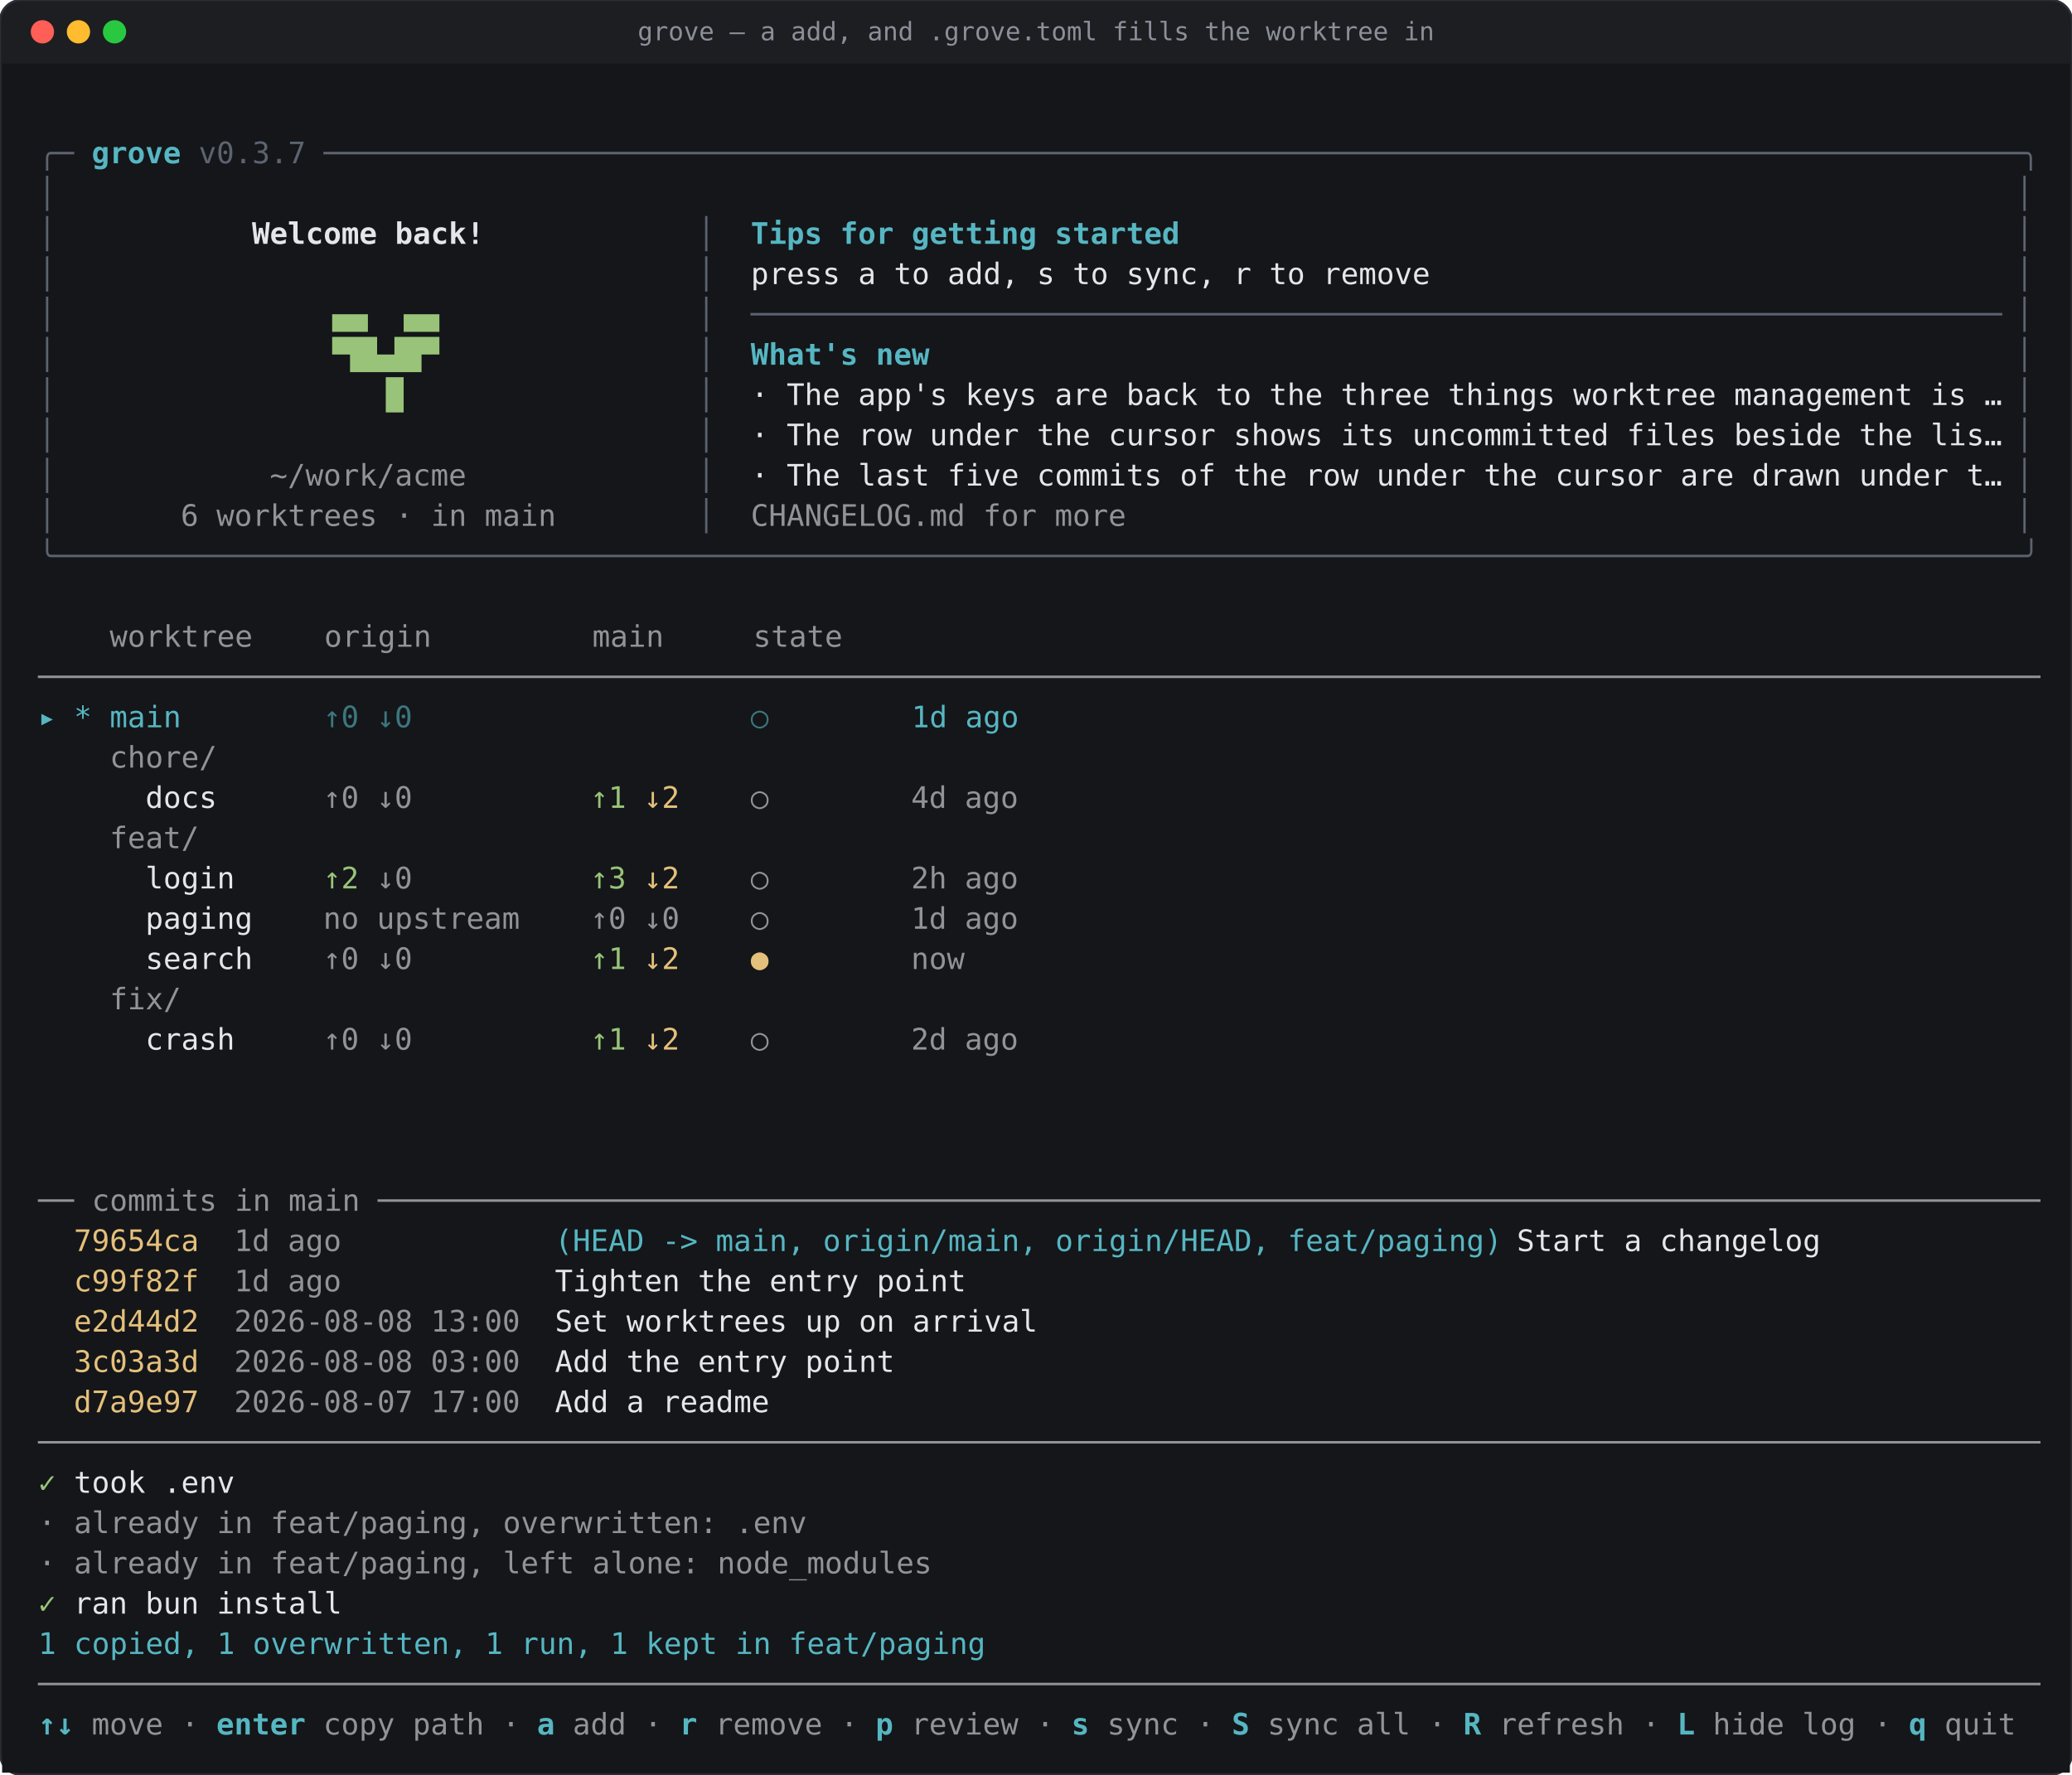
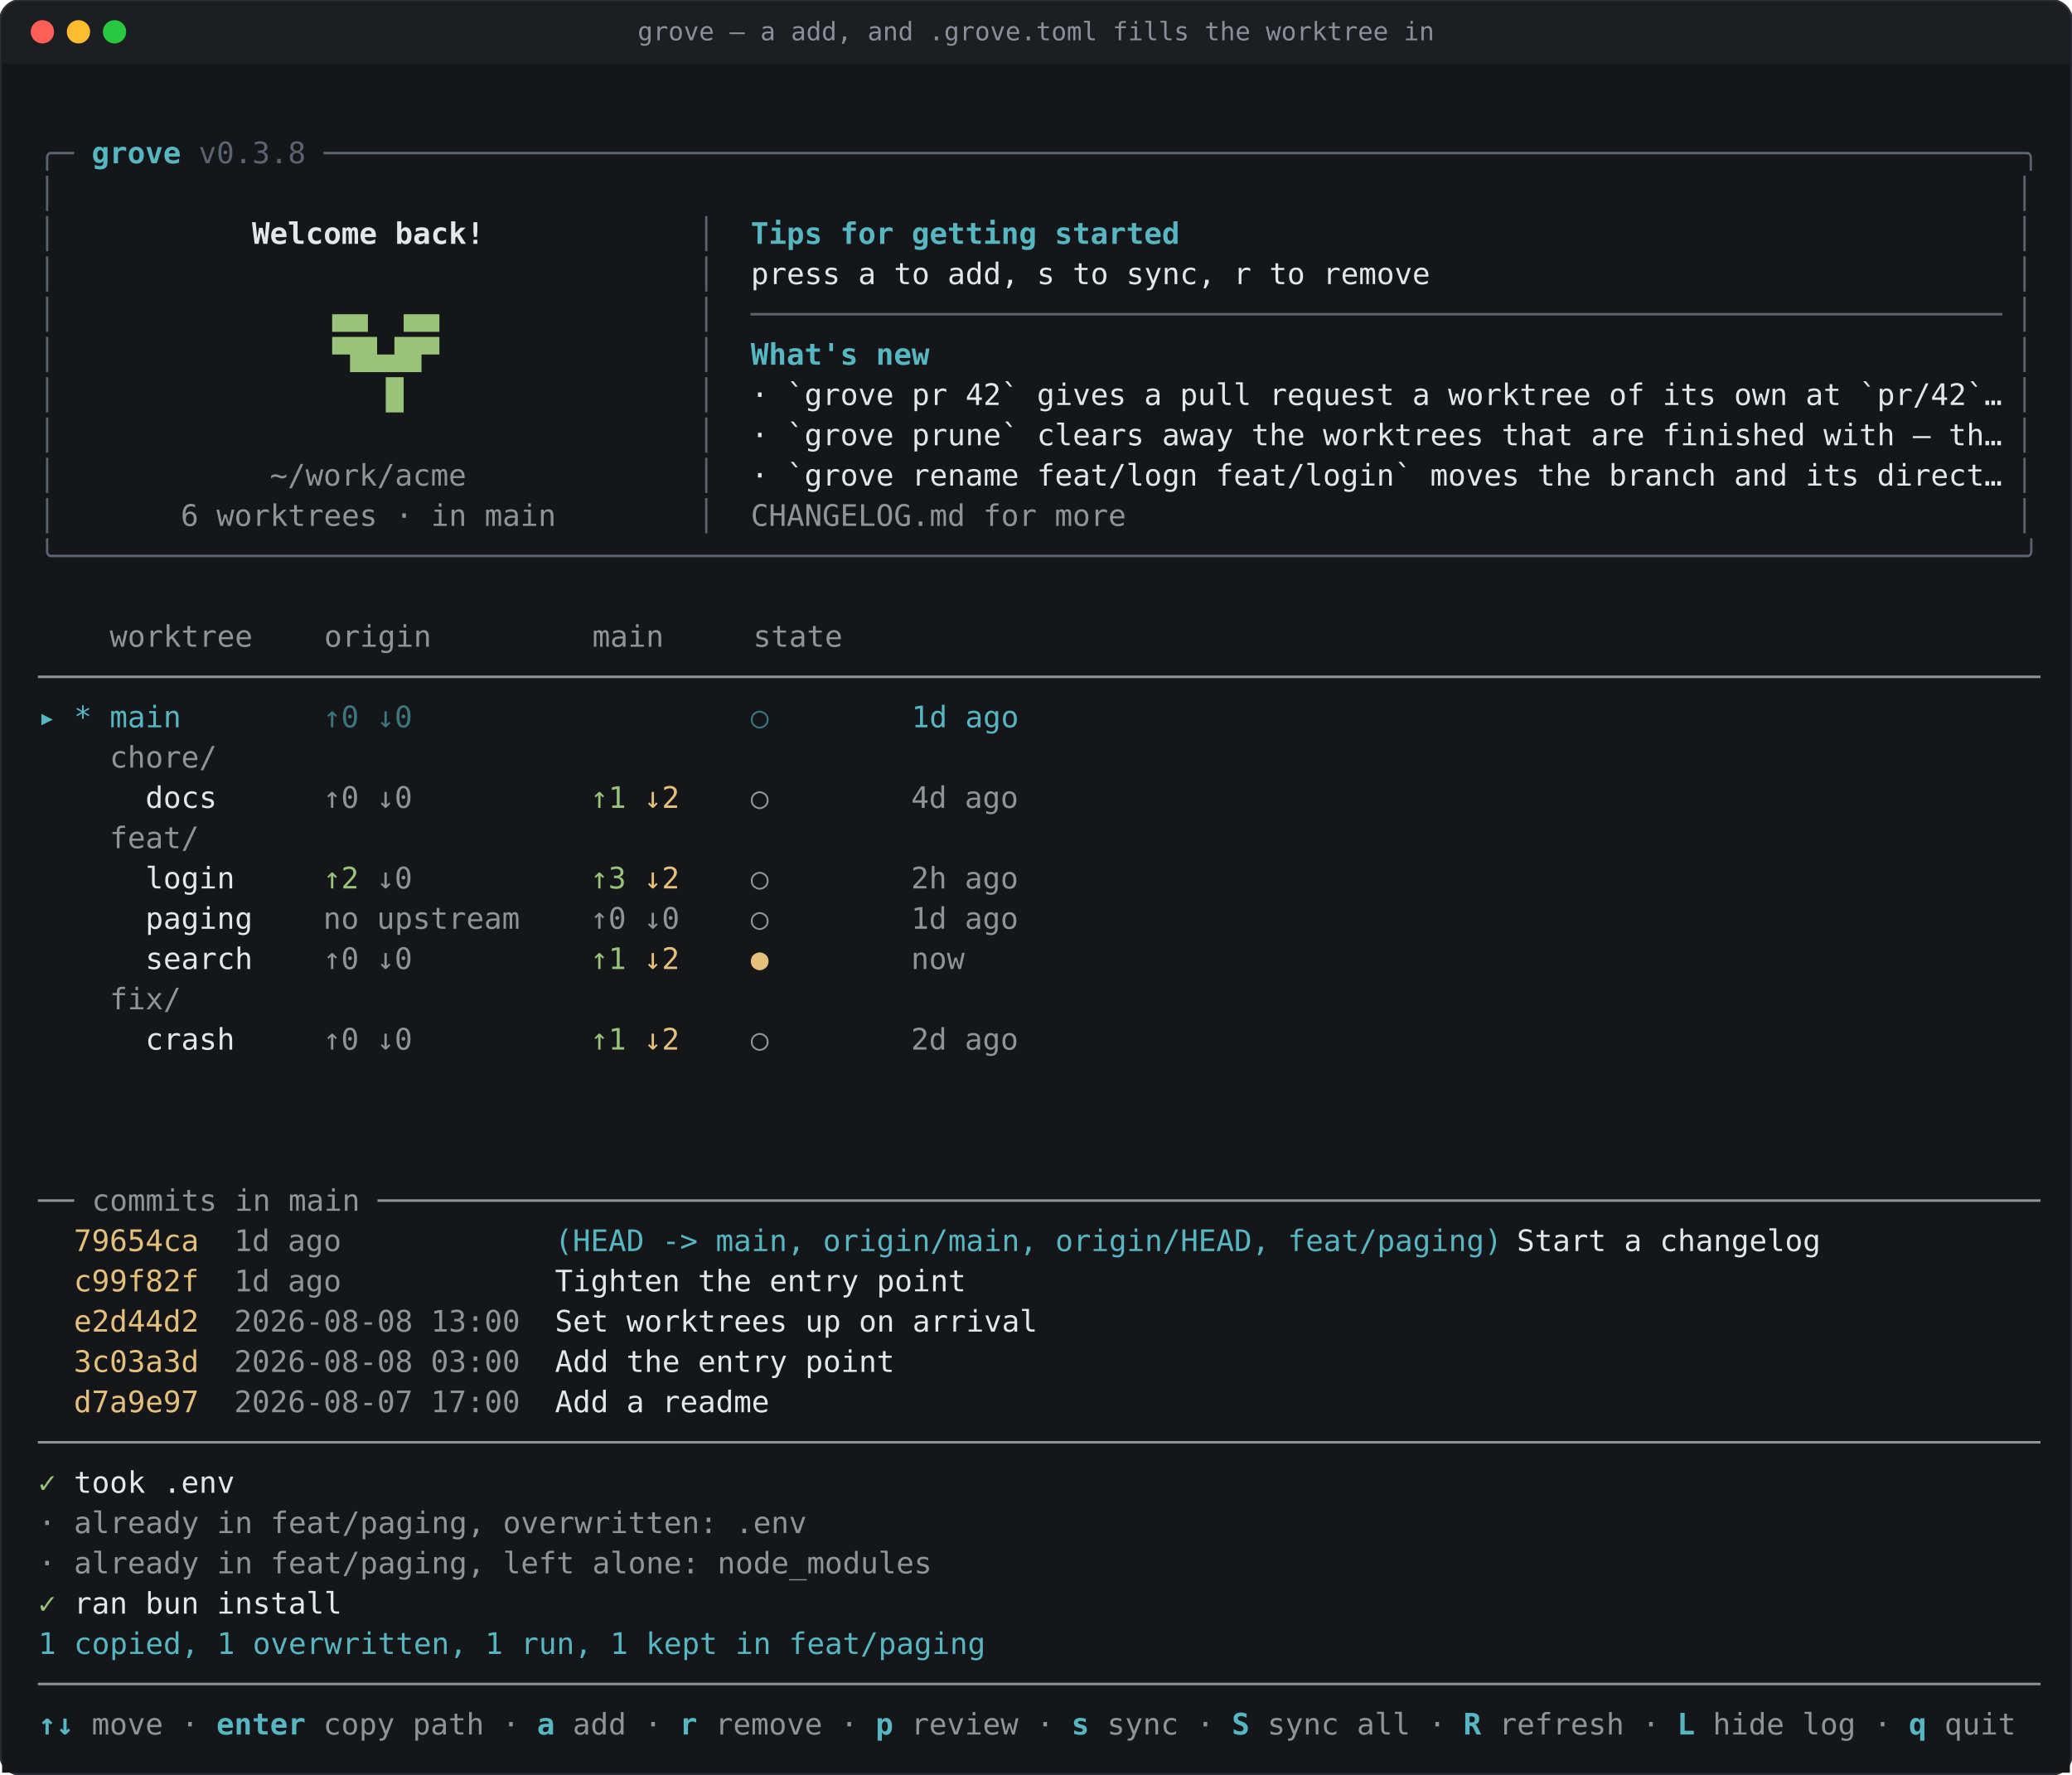
<svg xmlns="http://www.w3.org/2000/svg" width="977" height="837" viewBox="0 0 977 837" font-family="ui-monospace, SFMono-Regular, Menlo, Consolas, 'DejaVu Sans Mono', monospace" font-size="14">
  <rect width="977" height="837" rx="10" fill="#1c1e22" stroke="#2c2f36" />
  <rect x="1" y="30" width="975" height="806" fill="#141619" />
  <circle cx="20" cy="15" r="5.5" fill="#ff5f57" />
  <circle cx="37" cy="15" r="5.5" fill="#febc2e" />
  <circle cx="54" cy="15" r="5.5" fill="#28c840" />
  <text x="488.5" y="19" fill="#8b8f98" font-size="12" text-anchor="middle">grove — a add, and .grove.toml fills the worktree in</text>
  <text x="18.0" y="77.0" fill="#5c6370" textLength="25.2" lengthAdjust="spacingAndGlyphs" xml:space="preserve">╭─ </text>
  <text x="43.2" y="77.0" fill="#56b6c2" font-weight="600" textLength="42.0" lengthAdjust="spacingAndGlyphs" xml:space="preserve">grove</text>
-   <text x="85.2" y="77.0" fill="#5c6370" textLength="873.6" lengthAdjust="spacingAndGlyphs" xml:space="preserve"> v0.3.7 ───────────────────────────────────────────────────────────────────────────────────────────────╮</text>
+   <text x="85.2" y="77.0" fill="#5c6370" textLength="873.6" lengthAdjust="spacingAndGlyphs" xml:space="preserve"> v0.3.8 ───────────────────────────────────────────────────────────────────────────────────────────────╮</text>
  <text x="18.0" y="96.0" fill="#5c6370" textLength="8.4" lengthAdjust="spacingAndGlyphs" xml:space="preserve">│</text>
  <text x="950.4" y="96.0" fill="#5c6370" textLength="8.4" lengthAdjust="spacingAndGlyphs" xml:space="preserve">│</text>
  <text x="18.0" y="115.0" fill="#5c6370" textLength="8.4" lengthAdjust="spacingAndGlyphs" xml:space="preserve">│</text>
  <text x="118.8" y="115.0" fill="#e4e6ea" font-weight="600" textLength="109.2" lengthAdjust="spacingAndGlyphs" xml:space="preserve">Welcome back!</text>
  <text x="328.8" y="115.0" fill="#5c6370" textLength="8.4" lengthAdjust="spacingAndGlyphs" xml:space="preserve">│</text>
  <text x="354.0" y="115.0" fill="#56b6c2" font-weight="600" textLength="201.6" lengthAdjust="spacingAndGlyphs" xml:space="preserve">Tips for getting started</text>
  <text x="950.4" y="115.0" fill="#5c6370" textLength="8.4" lengthAdjust="spacingAndGlyphs" xml:space="preserve">│</text>
  <text x="18.0" y="134.0" fill="#5c6370" textLength="8.4" lengthAdjust="spacingAndGlyphs" xml:space="preserve">│</text>
  <text x="328.8" y="134.0" fill="#5c6370" textLength="8.4" lengthAdjust="spacingAndGlyphs" xml:space="preserve">│</text>
  <text x="337.2" y="134.0" fill="#e4e6ea" textLength="613.2" lengthAdjust="spacingAndGlyphs" xml:space="preserve">  press a to add, s to sync, r to remove                                 </text>
  <text x="950.4" y="134.0" fill="#5c6370" textLength="8.4" lengthAdjust="spacingAndGlyphs" xml:space="preserve">│</text>
  <text x="18.0" y="153.0" fill="#5c6370" textLength="8.4" lengthAdjust="spacingAndGlyphs" xml:space="preserve">│</text>
  <text x="152.4" y="153.0" fill="#98c379" textLength="58.8" lengthAdjust="spacingAndGlyphs" xml:space="preserve">▗▄▖ ▗▄▖</text>
  <text x="328.8" y="153.0" fill="#5c6370" textLength="8.4" lengthAdjust="spacingAndGlyphs" xml:space="preserve">│</text>
  <text x="354.0" y="153.0" fill="#5c6370" textLength="588.0" lengthAdjust="spacingAndGlyphs" xml:space="preserve">──────────────────────────────────────────────────────────────────────</text>
  <text x="950.4" y="153.0" fill="#5c6370" textLength="8.4" lengthAdjust="spacingAndGlyphs" xml:space="preserve">│</text>
  <text x="18.0" y="172.0" fill="#5c6370" textLength="8.4" lengthAdjust="spacingAndGlyphs" xml:space="preserve">│</text>
  <text x="152.4" y="172.0" fill="#98c379" textLength="58.8" lengthAdjust="spacingAndGlyphs" xml:space="preserve">▝▜█▄█▛▘</text>
  <text x="328.8" y="172.0" fill="#5c6370" textLength="8.4" lengthAdjust="spacingAndGlyphs" xml:space="preserve">│</text>
  <text x="354.0" y="172.0" fill="#56b6c2" font-weight="600" textLength="84.0" lengthAdjust="spacingAndGlyphs" xml:space="preserve">What's new</text>
  <text x="950.4" y="172.0" fill="#5c6370" textLength="8.4" lengthAdjust="spacingAndGlyphs" xml:space="preserve">│</text>
  <text x="18.0" y="191.0" fill="#5c6370" textLength="8.4" lengthAdjust="spacingAndGlyphs" xml:space="preserve">│</text>
  <text x="152.4" y="191.0" fill="#98c379" textLength="42.0" lengthAdjust="spacingAndGlyphs" xml:space="preserve">   ▐▌</text>
  <text x="328.8" y="191.0" fill="#5c6370" textLength="8.4" lengthAdjust="spacingAndGlyphs" xml:space="preserve">│</text>
-   <text x="337.2" y="191.0" fill="#e4e6ea" textLength="613.2" lengthAdjust="spacingAndGlyphs" xml:space="preserve">  · The app's keys are back to the three things worktree management is … </text>
+   <text x="337.2" y="191.0" fill="#e4e6ea" textLength="613.2" lengthAdjust="spacingAndGlyphs" xml:space="preserve">  · `grove pr 42` gives a pull request a worktree of its own at `pr/42`… </text>
  <text x="950.4" y="191.0" fill="#5c6370" textLength="8.4" lengthAdjust="spacingAndGlyphs" xml:space="preserve">│</text>
  <text x="18.0" y="210.0" fill="#5c6370" textLength="8.4" lengthAdjust="spacingAndGlyphs" xml:space="preserve">│</text>
  <text x="328.8" y="210.0" fill="#5c6370" textLength="8.4" lengthAdjust="spacingAndGlyphs" xml:space="preserve">│</text>
-   <text x="337.2" y="210.0" fill="#e4e6ea" textLength="613.2" lengthAdjust="spacingAndGlyphs" xml:space="preserve">  · The row under the cursor shows its uncommitted files beside the lis… </text>
+   <text x="337.2" y="210.0" fill="#e4e6ea" textLength="613.2" lengthAdjust="spacingAndGlyphs" xml:space="preserve">  · `grove prune` clears away the worktrees that are finished with — th… </text>
  <text x="950.4" y="210.0" fill="#5c6370" textLength="8.4" lengthAdjust="spacingAndGlyphs" xml:space="preserve">│</text>
  <text x="18.0" y="229.0" fill="#5c6370" textLength="8.4" lengthAdjust="spacingAndGlyphs" xml:space="preserve">│</text>
  <text x="127.2" y="229.0" fill="#e4e6ea" opacity="0.6" textLength="92.4" lengthAdjust="spacingAndGlyphs" xml:space="preserve">~/work/acme</text>
  <text x="328.8" y="229.0" fill="#5c6370" textLength="8.4" lengthAdjust="spacingAndGlyphs" xml:space="preserve">│</text>
-   <text x="337.2" y="229.0" fill="#e4e6ea" textLength="613.2" lengthAdjust="spacingAndGlyphs" xml:space="preserve">  · The last five commits of the row under the cursor are drawn under t… </text>
+   <text x="337.2" y="229.0" fill="#e4e6ea" textLength="613.2" lengthAdjust="spacingAndGlyphs" xml:space="preserve">  · `grove rename feat/logn feat/login` moves the branch and its direct… </text>
  <text x="950.4" y="229.0" fill="#5c6370" textLength="8.4" lengthAdjust="spacingAndGlyphs" xml:space="preserve">│</text>
  <text x="18.0" y="248.0" fill="#5c6370" textLength="8.4" lengthAdjust="spacingAndGlyphs" xml:space="preserve">│</text>
  <text x="85.2" y="248.0" fill="#e4e6ea" opacity="0.6" textLength="176.4" lengthAdjust="spacingAndGlyphs" xml:space="preserve">6 worktrees · in main</text>
  <text x="328.8" y="248.0" fill="#5c6370" textLength="8.4" lengthAdjust="spacingAndGlyphs" xml:space="preserve">│</text>
  <text x="354.0" y="248.0" fill="#e4e6ea" opacity="0.6" textLength="176.4" lengthAdjust="spacingAndGlyphs" xml:space="preserve">CHANGELOG.md for more</text>
  <text x="950.4" y="248.0" fill="#5c6370" textLength="8.4" lengthAdjust="spacingAndGlyphs" xml:space="preserve">│</text>
  <text x="18.0" y="267.0" fill="#5c6370" textLength="940.8" lengthAdjust="spacingAndGlyphs" xml:space="preserve">╰──────────────────────────────────────────────────────────────────────────────────────────────────────────────╯</text>
  <text x="18.0" y="305.0" fill="#e4e6ea" opacity="0.6" textLength="378.0" lengthAdjust="spacingAndGlyphs" xml:space="preserve">    worktree    origin         main     state</text>
  <text x="18.0" y="324.0" fill="#e4e6ea" opacity="0.6" textLength="940.8" lengthAdjust="spacingAndGlyphs" xml:space="preserve">────────────────────────────────────────────────────────────────────────────────────────────────────────────────</text>
  <text x="18.0" y="343.0" fill="#56b6c2" textLength="134.4" lengthAdjust="spacingAndGlyphs" xml:space="preserve">▸ * main        </text>
  <text x="152.4" y="343.0" fill="#56b6c2" opacity="0.6" textLength="16.8" lengthAdjust="spacingAndGlyphs" xml:space="preserve">↑0</text>
  <text x="177.6" y="343.0" fill="#56b6c2" opacity="0.6" textLength="16.8" lengthAdjust="spacingAndGlyphs" xml:space="preserve">↓0</text>
  <text x="354.0" y="343.0" fill="#56b6c2" opacity="0.6" textLength="8.4" lengthAdjust="spacingAndGlyphs" xml:space="preserve">○</text>
  <text x="362.4" y="343.0" fill="#56b6c2" textLength="117.6" lengthAdjust="spacingAndGlyphs" xml:space="preserve">        1d ago</text>
  <text x="18.0" y="362.0" fill="#e4e6ea" opacity="0.6" textLength="84.0" lengthAdjust="spacingAndGlyphs" xml:space="preserve">    chore/</text>
  <text x="18.0" y="381.0" fill="#e4e6ea" textLength="134.4" lengthAdjust="spacingAndGlyphs" xml:space="preserve">      docs      </text>
  <text x="152.4" y="381.0" fill="#e4e6ea" opacity="0.6" textLength="16.8" lengthAdjust="spacingAndGlyphs" xml:space="preserve">↑0</text>
  <text x="177.6" y="381.0" fill="#e4e6ea" opacity="0.6" textLength="16.8" lengthAdjust="spacingAndGlyphs" xml:space="preserve">↓0</text>
  <text x="278.4" y="381.0" fill="#98c379" textLength="16.8" lengthAdjust="spacingAndGlyphs" xml:space="preserve">↑1</text>
  <text x="303.6" y="381.0" fill="#e5c07b" textLength="16.8" lengthAdjust="spacingAndGlyphs" xml:space="preserve">↓2</text>
  <text x="354.0" y="381.0" fill="#e4e6ea" opacity="0.6" textLength="8.4" lengthAdjust="spacingAndGlyphs" xml:space="preserve">○</text>
  <text x="429.6" y="381.0" fill="#e4e6ea" opacity="0.6" textLength="50.4" lengthAdjust="spacingAndGlyphs" xml:space="preserve">4d ago</text>
  <text x="18.0" y="400.0" fill="#e4e6ea" opacity="0.6" textLength="75.6" lengthAdjust="spacingAndGlyphs" xml:space="preserve">    feat/</text>
  <text x="18.0" y="419.0" fill="#e4e6ea" textLength="134.4" lengthAdjust="spacingAndGlyphs" xml:space="preserve">      login     </text>
  <text x="152.4" y="419.0" fill="#98c379" textLength="16.8" lengthAdjust="spacingAndGlyphs" xml:space="preserve">↑2</text>
  <text x="177.6" y="419.0" fill="#e4e6ea" opacity="0.6" textLength="16.8" lengthAdjust="spacingAndGlyphs" xml:space="preserve">↓0</text>
  <text x="278.4" y="419.0" fill="#98c379" textLength="16.8" lengthAdjust="spacingAndGlyphs" xml:space="preserve">↑3</text>
  <text x="303.6" y="419.0" fill="#e5c07b" textLength="16.8" lengthAdjust="spacingAndGlyphs" xml:space="preserve">↓2</text>
  <text x="354.0" y="419.0" fill="#e4e6ea" opacity="0.6" textLength="8.4" lengthAdjust="spacingAndGlyphs" xml:space="preserve">○</text>
  <text x="429.6" y="419.0" fill="#e4e6ea" opacity="0.6" textLength="50.4" lengthAdjust="spacingAndGlyphs" xml:space="preserve">2h ago</text>
  <text x="18.0" y="438.0" fill="#e4e6ea" textLength="134.4" lengthAdjust="spacingAndGlyphs" xml:space="preserve">      paging    </text>
  <text x="152.4" y="438.0" fill="#e4e6ea" opacity="0.6" textLength="92.4" lengthAdjust="spacingAndGlyphs" xml:space="preserve">no upstream</text>
  <text x="278.4" y="438.0" fill="#e4e6ea" opacity="0.6" textLength="16.8" lengthAdjust="spacingAndGlyphs" xml:space="preserve">↑0</text>
  <text x="303.6" y="438.0" fill="#e4e6ea" opacity="0.6" textLength="16.8" lengthAdjust="spacingAndGlyphs" xml:space="preserve">↓0</text>
  <text x="354.0" y="438.0" fill="#e4e6ea" opacity="0.6" textLength="8.4" lengthAdjust="spacingAndGlyphs" xml:space="preserve">○</text>
  <text x="429.6" y="438.0" fill="#e4e6ea" opacity="0.6" textLength="50.4" lengthAdjust="spacingAndGlyphs" xml:space="preserve">1d ago</text>
  <text x="18.0" y="457.0" fill="#e4e6ea" textLength="134.4" lengthAdjust="spacingAndGlyphs" xml:space="preserve">      search    </text>
  <text x="152.4" y="457.0" fill="#e4e6ea" opacity="0.6" textLength="16.8" lengthAdjust="spacingAndGlyphs" xml:space="preserve">↑0</text>
  <text x="177.6" y="457.0" fill="#e4e6ea" opacity="0.6" textLength="16.8" lengthAdjust="spacingAndGlyphs" xml:space="preserve">↓0</text>
  <text x="278.4" y="457.0" fill="#98c379" textLength="16.8" lengthAdjust="spacingAndGlyphs" xml:space="preserve">↑1</text>
  <text x="303.6" y="457.0" fill="#e5c07b" textLength="16.8" lengthAdjust="spacingAndGlyphs" xml:space="preserve">↓2</text>
  <text x="354.0" y="457.0" fill="#e5c07b" textLength="8.4" lengthAdjust="spacingAndGlyphs" xml:space="preserve">●</text>
  <text x="429.6" y="457.0" fill="#e4e6ea" opacity="0.6" textLength="50.4" lengthAdjust="spacingAndGlyphs" xml:space="preserve">now   </text>
  <text x="18.0" y="476.0" fill="#e4e6ea" opacity="0.6" textLength="67.2" lengthAdjust="spacingAndGlyphs" xml:space="preserve">    fix/</text>
  <text x="18.0" y="495.0" fill="#e4e6ea" textLength="134.4" lengthAdjust="spacingAndGlyphs" xml:space="preserve">      crash     </text>
  <text x="152.4" y="495.0" fill="#e4e6ea" opacity="0.6" textLength="16.8" lengthAdjust="spacingAndGlyphs" xml:space="preserve">↑0</text>
  <text x="177.6" y="495.0" fill="#e4e6ea" opacity="0.6" textLength="16.8" lengthAdjust="spacingAndGlyphs" xml:space="preserve">↓0</text>
  <text x="278.4" y="495.0" fill="#98c379" textLength="16.8" lengthAdjust="spacingAndGlyphs" xml:space="preserve">↑1</text>
  <text x="303.6" y="495.0" fill="#e5c07b" textLength="16.8" lengthAdjust="spacingAndGlyphs" xml:space="preserve">↓2</text>
  <text x="354.0" y="495.0" fill="#e4e6ea" opacity="0.6" textLength="8.4" lengthAdjust="spacingAndGlyphs" xml:space="preserve">○</text>
  <text x="429.6" y="495.0" fill="#e4e6ea" opacity="0.6" textLength="50.4" lengthAdjust="spacingAndGlyphs" xml:space="preserve">2d ago</text>
  <text x="18.0" y="571.0" fill="#e4e6ea" opacity="0.6" textLength="940.8" lengthAdjust="spacingAndGlyphs" xml:space="preserve">── commits in main ─────────────────────────────────────────────────────────────────────────────────────────────</text>
  <text x="34.8" y="590.0" fill="#e5c07b" textLength="58.8" lengthAdjust="spacingAndGlyphs" xml:space="preserve">79654ca</text>
  <text x="110.4" y="590.0" fill="#e4e6ea" opacity="0.6" textLength="134.4" lengthAdjust="spacingAndGlyphs" xml:space="preserve">1d ago          </text>
  <text x="261.6" y="590.0" fill="#56b6c2" textLength="453.6" lengthAdjust="spacingAndGlyphs" xml:space="preserve">(HEAD -&gt; main, origin/main, origin/HEAD, feat/paging) </text>
  <text x="715.2" y="590.0" fill="#e4e6ea" textLength="142.8" lengthAdjust="spacingAndGlyphs" xml:space="preserve">Start a changelog</text>
  <text x="34.8" y="609.0" fill="#e5c07b" textLength="58.8" lengthAdjust="spacingAndGlyphs" xml:space="preserve">c99f82f</text>
  <text x="110.4" y="609.0" fill="#e4e6ea" opacity="0.6" textLength="134.4" lengthAdjust="spacingAndGlyphs" xml:space="preserve">1d ago          </text>
  <text x="244.8" y="609.0" fill="#e4e6ea" textLength="210.0" lengthAdjust="spacingAndGlyphs" xml:space="preserve">  Tighten the entry point</text>
  <text x="34.8" y="628.0" fill="#e5c07b" textLength="58.8" lengthAdjust="spacingAndGlyphs" xml:space="preserve">e2d44d2</text>
  <text x="110.4" y="628.0" fill="#e4e6ea" opacity="0.6" textLength="134.4" lengthAdjust="spacingAndGlyphs" xml:space="preserve">2026-08-08 13:00</text>
  <text x="244.8" y="628.0" fill="#e4e6ea" textLength="243.6" lengthAdjust="spacingAndGlyphs" xml:space="preserve">  Set worktrees up on arrival</text>
  <text x="34.8" y="647.0" fill="#e5c07b" textLength="58.8" lengthAdjust="spacingAndGlyphs" xml:space="preserve">3c03a3d</text>
  <text x="110.4" y="647.0" fill="#e4e6ea" opacity="0.6" textLength="134.4" lengthAdjust="spacingAndGlyphs" xml:space="preserve">2026-08-08 03:00</text>
  <text x="244.8" y="647.0" fill="#e4e6ea" textLength="176.4" lengthAdjust="spacingAndGlyphs" xml:space="preserve">  Add the entry point</text>
  <text x="34.8" y="666.0" fill="#e5c07b" textLength="58.8" lengthAdjust="spacingAndGlyphs" xml:space="preserve">d7a9e97</text>
  <text x="110.4" y="666.0" fill="#e4e6ea" opacity="0.6" textLength="134.4" lengthAdjust="spacingAndGlyphs" xml:space="preserve">2026-08-07 17:00</text>
  <text x="244.8" y="666.0" fill="#e4e6ea" textLength="117.6" lengthAdjust="spacingAndGlyphs" xml:space="preserve">  Add a readme</text>
  <text x="18.0" y="685.0" fill="#e4e6ea" opacity="0.6" textLength="940.8" lengthAdjust="spacingAndGlyphs" xml:space="preserve">────────────────────────────────────────────────────────────────────────────────────────────────────────────────</text>
  <text x="18.0" y="704.0" fill="#98c379" textLength="8.4" lengthAdjust="spacingAndGlyphs" xml:space="preserve">✓</text>
  <text x="26.4" y="704.0" fill="#e4e6ea" textLength="84.0" lengthAdjust="spacingAndGlyphs" xml:space="preserve"> took .env</text>
  <text x="18.0" y="723.0" fill="#e4e6ea" opacity="0.6" textLength="361.2" lengthAdjust="spacingAndGlyphs" xml:space="preserve">· already in feat/paging, overwritten: .env</text>
  <text x="18.0" y="742.0" fill="#e4e6ea" opacity="0.6" textLength="420.0" lengthAdjust="spacingAndGlyphs" xml:space="preserve">· already in feat/paging, left alone: node_modules</text>
  <text x="18.0" y="761.0" fill="#98c379" textLength="8.4" lengthAdjust="spacingAndGlyphs" xml:space="preserve">✓</text>
  <text x="26.4" y="761.0" fill="#e4e6ea" textLength="134.4" lengthAdjust="spacingAndGlyphs" xml:space="preserve"> ran bun install</text>
  <text x="18.0" y="780.0" fill="#56b6c2" textLength="445.2" lengthAdjust="spacingAndGlyphs" xml:space="preserve">1 copied, 1 overwritten, 1 run, 1 kept in feat/paging</text>
  <text x="18.0" y="799.0" fill="#e4e6ea" opacity="0.6" textLength="940.8" lengthAdjust="spacingAndGlyphs" xml:space="preserve">────────────────────────────────────────────────────────────────────────────────────────────────────────────────</text>
  <text x="18.0" y="818.0" fill="#56b6c2" font-weight="600" textLength="16.8" lengthAdjust="spacingAndGlyphs" xml:space="preserve">↑↓</text>
  <text x="34.8" y="818.0" fill="#e4e6ea" opacity="0.6" textLength="67.2" lengthAdjust="spacingAndGlyphs" xml:space="preserve"> move · </text>
  <text x="102.0" y="818.0" fill="#56b6c2" font-weight="600" textLength="42.0" lengthAdjust="spacingAndGlyphs" xml:space="preserve">enter</text>
  <text x="144.0" y="818.0" fill="#e4e6ea" opacity="0.6" textLength="109.2" lengthAdjust="spacingAndGlyphs" xml:space="preserve"> copy path · </text>
  <text x="253.2" y="818.0" fill="#56b6c2" font-weight="600" textLength="8.4" lengthAdjust="spacingAndGlyphs" xml:space="preserve">a</text>
  <text x="261.6" y="818.0" fill="#e4e6ea" opacity="0.6" textLength="58.8" lengthAdjust="spacingAndGlyphs" xml:space="preserve"> add · </text>
  <text x="320.4" y="818.0" fill="#56b6c2" font-weight="600" textLength="8.4" lengthAdjust="spacingAndGlyphs" xml:space="preserve">r</text>
  <text x="328.8" y="818.0" fill="#e4e6ea" opacity="0.6" textLength="84.0" lengthAdjust="spacingAndGlyphs" xml:space="preserve"> remove · </text>
  <text x="412.8" y="818.0" fill="#56b6c2" font-weight="600" textLength="8.4" lengthAdjust="spacingAndGlyphs" xml:space="preserve">p</text>
  <text x="421.2" y="818.0" fill="#e4e6ea" opacity="0.6" textLength="84.0" lengthAdjust="spacingAndGlyphs" xml:space="preserve"> review · </text>
  <text x="505.2" y="818.0" fill="#56b6c2" font-weight="600" textLength="8.4" lengthAdjust="spacingAndGlyphs" xml:space="preserve">s</text>
  <text x="513.6" y="818.0" fill="#e4e6ea" opacity="0.6" textLength="67.2" lengthAdjust="spacingAndGlyphs" xml:space="preserve"> sync · </text>
  <text x="580.8" y="818.0" fill="#56b6c2" font-weight="600" textLength="8.4" lengthAdjust="spacingAndGlyphs" xml:space="preserve">S</text>
  <text x="589.2" y="818.0" fill="#e4e6ea" opacity="0.6" textLength="100.8" lengthAdjust="spacingAndGlyphs" xml:space="preserve"> sync all · </text>
  <text x="690.0" y="818.0" fill="#56b6c2" font-weight="600" textLength="8.4" lengthAdjust="spacingAndGlyphs" xml:space="preserve">R</text>
  <text x="698.4" y="818.0" fill="#e4e6ea" opacity="0.6" textLength="92.4" lengthAdjust="spacingAndGlyphs" xml:space="preserve"> refresh · </text>
  <text x="790.8" y="818.0" fill="#56b6c2" font-weight="600" textLength="8.4" lengthAdjust="spacingAndGlyphs" xml:space="preserve">L</text>
  <text x="799.2" y="818.0" fill="#e4e6ea" opacity="0.6" textLength="100.8" lengthAdjust="spacingAndGlyphs" xml:space="preserve"> hide log · </text>
  <text x="900.0" y="818.0" fill="#56b6c2" font-weight="600" textLength="8.4" lengthAdjust="spacingAndGlyphs" xml:space="preserve">q</text>
  <text x="908.4" y="818.0" fill="#e4e6ea" opacity="0.6" textLength="42.0" lengthAdjust="spacingAndGlyphs" xml:space="preserve"> quit</text>
</svg>
